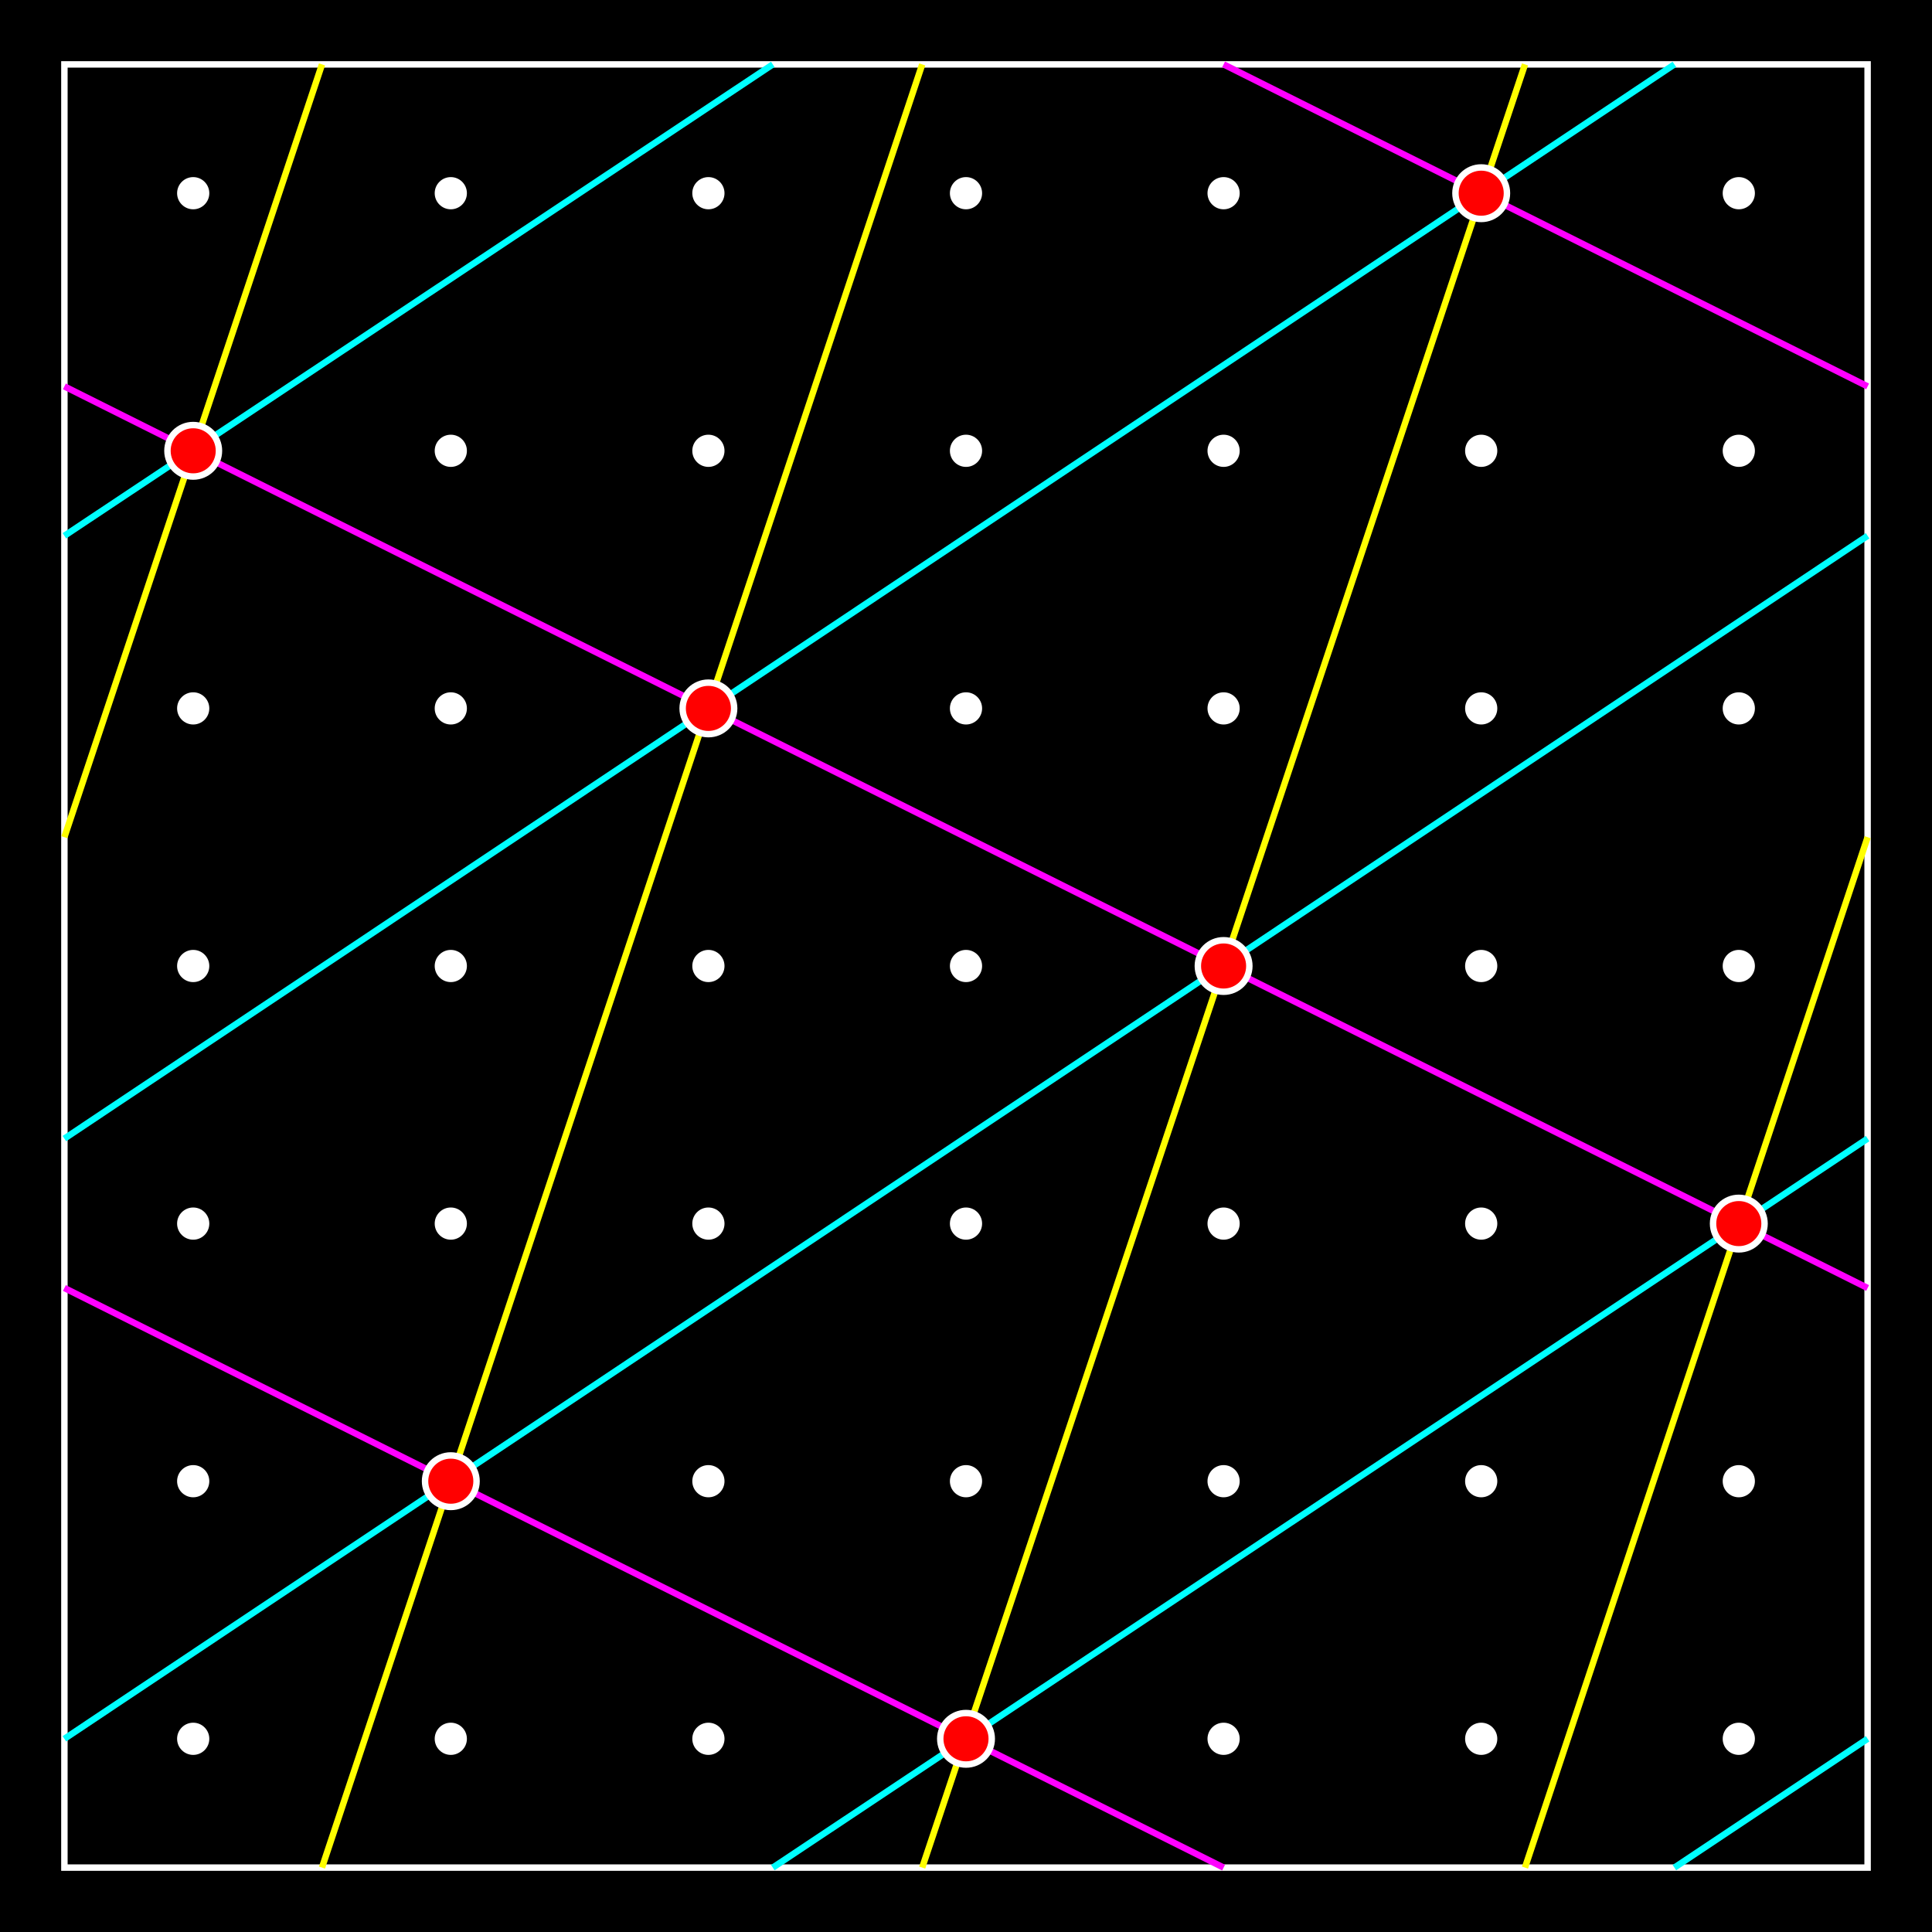
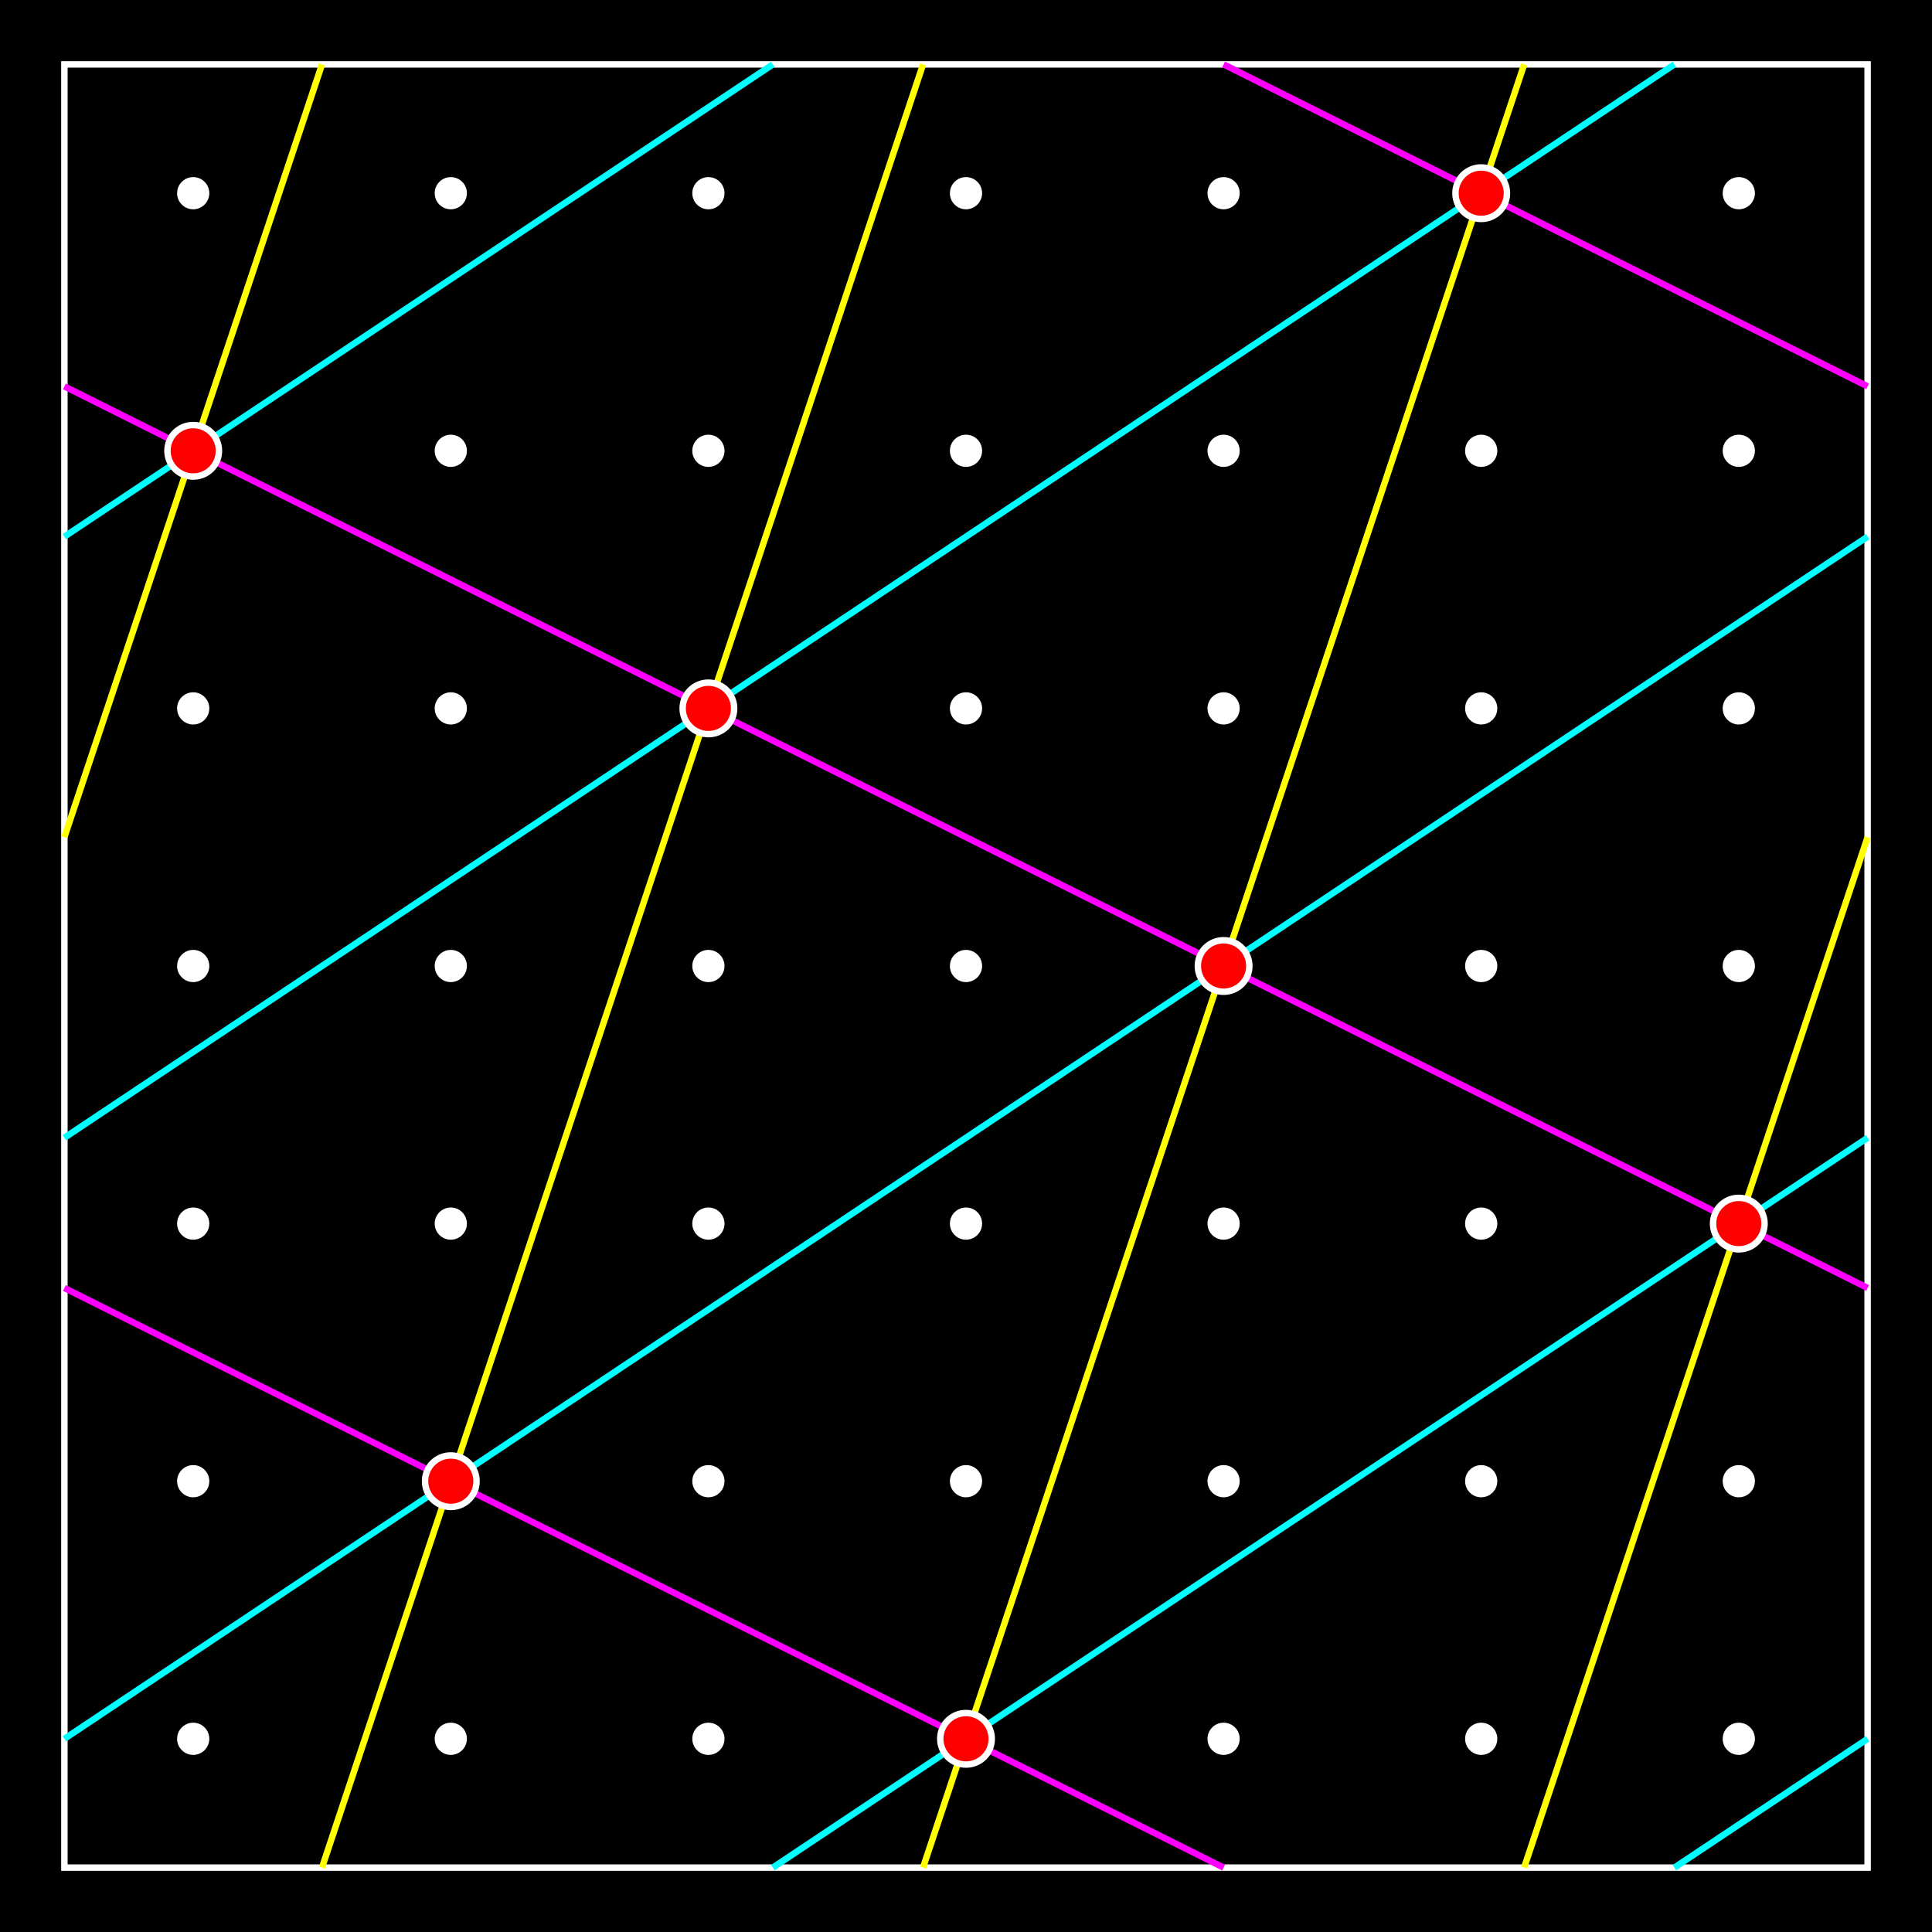
<svg xmlns="http://www.w3.org/2000/svg" width="300" height="300">
  <polygon stroke="none" fill="#000000" points="0 0 300 0 300 300 0 300" />
  <polygon stroke="#ffffff" fill="none" points="10 10 290 10 290 290 10 290" />
-   <line x1="10" y1="130.0" x2="50.0" y2="10" stroke="#ffff00" />
-   <line x1="50.0" y1="290" x2="143.2" y2="10" stroke="#ffff00" />
-   <line x1="143.2" y1="290" x2="236.8" y2="10" stroke="#ffff00" />
-   <line x1="236.8" y1="290" x2="290" y2="130.0" stroke="#ffff00" />
-   <line x1="10" y1="83.2" x2="120.0" y2="10" stroke="#00ffff" />
-   <line x1="120.0" y1="290" x2="290" y2="176.8" stroke="#00ffff" />
-   <line x1="10" y1="176.8" x2="260.0" y2="10" stroke="#00ffff" />
-   <line x1="260.0" y1="290" x2="290" y2="270.0" stroke="#00ffff" />
-   <line x1="10" y1="270.0" x2="290" y2="83.2" stroke="#00ffff" />
-   <line x1="10" y1="200.0" x2="190.0" y2="290" stroke="#ff00ff" />
-   <line x1="190.0" y1="10" x2="290" y2="60.0" stroke="#ff00ff" />
-   <line x1="10" y1="60.0" x2="290" y2="200.0" stroke="#ff00ff" />
+   <line x1="10.0" y1="130.0" x2="50.0" y2="10.0" stroke="#ffff00" />
+   <line x1="50.0" y1="290.0" x2="143.33" y2="10.0" stroke="#ffff00" />
+   <line x1="143.33" y1="290.0" x2="236.67" y2="10.0" stroke="#ffff00" />
+   <line x1="236.67" y1="290.0" x2="290.0" y2="130.0" stroke="#ffff00" />
+   <line x1="10.0" y1="83.33" x2="120.0" y2="10.0" stroke="#00ffff" />
+   <line x1="120.0" y1="290.0" x2="290.0" y2="176.67" stroke="#00ffff" />
+   <line x1="10.0" y1="176.67" x2="260.0" y2="10.0" stroke="#00ffff" />
+   <line x1="260.0" y1="290.0" x2="290.0" y2="270.0" stroke="#00ffff" />
+   <line x1="10.0" y1="270.0" x2="290.0" y2="83.33" stroke="#00ffff" />
+   <line x1="10.0" y1="200.0" x2="190.0" y2="290.0" stroke="#ff00ff" />
+   <line x1="190.0" y1="10.0" x2="290.0" y2="60.0" stroke="#ff00ff" />
+   <line x1="10.0" y1="60.0" x2="290.0" y2="200.0" stroke="#ff00ff" />
  <circle cx="30" cy="270" r="2" stroke="#ffffff" fill="#ffffff" />
  <circle cx="30" cy="230" r="2" stroke="#ffffff" fill="#ffffff" />
  <circle cx="30" cy="190" r="2" stroke="#ffffff" fill="#ffffff" />
  <circle cx="30" cy="150" r="2" stroke="#ffffff" fill="#ffffff" />
  <circle cx="30" cy="110" r="2" stroke="#ffffff" fill="#ffffff" />
  <circle cx="30" cy="70" r="4" stroke="#ffffff" fill="#ff0000" />
  <circle cx="30" cy="30" r="2" stroke="#ffffff" fill="#ffffff" />
  <circle cx="70" cy="270" r="2" stroke="#ffffff" fill="#ffffff" />
  <circle cx="70" cy="230" r="4" stroke="#ffffff" fill="#ff0000" />
  <circle cx="70" cy="190" r="2" stroke="#ffffff" fill="#ffffff" />
  <circle cx="70" cy="150" r="2" stroke="#ffffff" fill="#ffffff" />
  <circle cx="70" cy="110" r="2" stroke="#ffffff" fill="#ffffff" />
  <circle cx="70" cy="70" r="2" stroke="#ffffff" fill="#ffffff" />
  <circle cx="70" cy="30" r="2" stroke="#ffffff" fill="#ffffff" />
  <circle cx="110" cy="270" r="2" stroke="#ffffff" fill="#ffffff" />
  <circle cx="110" cy="230" r="2" stroke="#ffffff" fill="#ffffff" />
  <circle cx="110" cy="190" r="2" stroke="#ffffff" fill="#ffffff" />
  <circle cx="110" cy="150" r="2" stroke="#ffffff" fill="#ffffff" />
  <circle cx="110" cy="110" r="4" stroke="#ffffff" fill="#ff0000" />
  <circle cx="110" cy="70" r="2" stroke="#ffffff" fill="#ffffff" />
  <circle cx="110" cy="30" r="2" stroke="#ffffff" fill="#ffffff" />
  <circle cx="150" cy="270" r="4" stroke="#ffffff" fill="#ff0000" />
  <circle cx="150" cy="230" r="2" stroke="#ffffff" fill="#ffffff" />
  <circle cx="150" cy="190" r="2" stroke="#ffffff" fill="#ffffff" />
  <circle cx="150" cy="150" r="2" stroke="#ffffff" fill="#ffffff" />
  <circle cx="150" cy="110" r="2" stroke="#ffffff" fill="#ffffff" />
  <circle cx="150" cy="70" r="2" stroke="#ffffff" fill="#ffffff" />
  <circle cx="150" cy="30" r="2" stroke="#ffffff" fill="#ffffff" />
  <circle cx="190" cy="270" r="2" stroke="#ffffff" fill="#ffffff" />
  <circle cx="190" cy="230" r="2" stroke="#ffffff" fill="#ffffff" />
  <circle cx="190" cy="190" r="2" stroke="#ffffff" fill="#ffffff" />
  <circle cx="190" cy="150" r="4" stroke="#ffffff" fill="#ff0000" />
  <circle cx="190" cy="110" r="2" stroke="#ffffff" fill="#ffffff" />
  <circle cx="190" cy="70" r="2" stroke="#ffffff" fill="#ffffff" />
  <circle cx="190" cy="30" r="2" stroke="#ffffff" fill="#ffffff" />
  <circle cx="230" cy="270" r="2" stroke="#ffffff" fill="#ffffff" />
  <circle cx="230" cy="230" r="2" stroke="#ffffff" fill="#ffffff" />
  <circle cx="230" cy="190" r="2" stroke="#ffffff" fill="#ffffff" />
  <circle cx="230" cy="150" r="2" stroke="#ffffff" fill="#ffffff" />
  <circle cx="230" cy="110" r="2" stroke="#ffffff" fill="#ffffff" />
  <circle cx="230" cy="70" r="2" stroke="#ffffff" fill="#ffffff" />
  <circle cx="230" cy="30" r="4" stroke="#ffffff" fill="#ff0000" />
  <circle cx="270" cy="270" r="2" stroke="#ffffff" fill="#ffffff" />
  <circle cx="270" cy="230" r="2" stroke="#ffffff" fill="#ffffff" />
  <circle cx="270" cy="190" r="4" stroke="#ffffff" fill="#ff0000" />
  <circle cx="270" cy="150" r="2" stroke="#ffffff" fill="#ffffff" />
  <circle cx="270" cy="110" r="2" stroke="#ffffff" fill="#ffffff" />
  <circle cx="270" cy="70" r="2" stroke="#ffffff" fill="#ffffff" />
  <circle cx="270" cy="30" r="2" stroke="#ffffff" fill="#ffffff" />
</svg>
